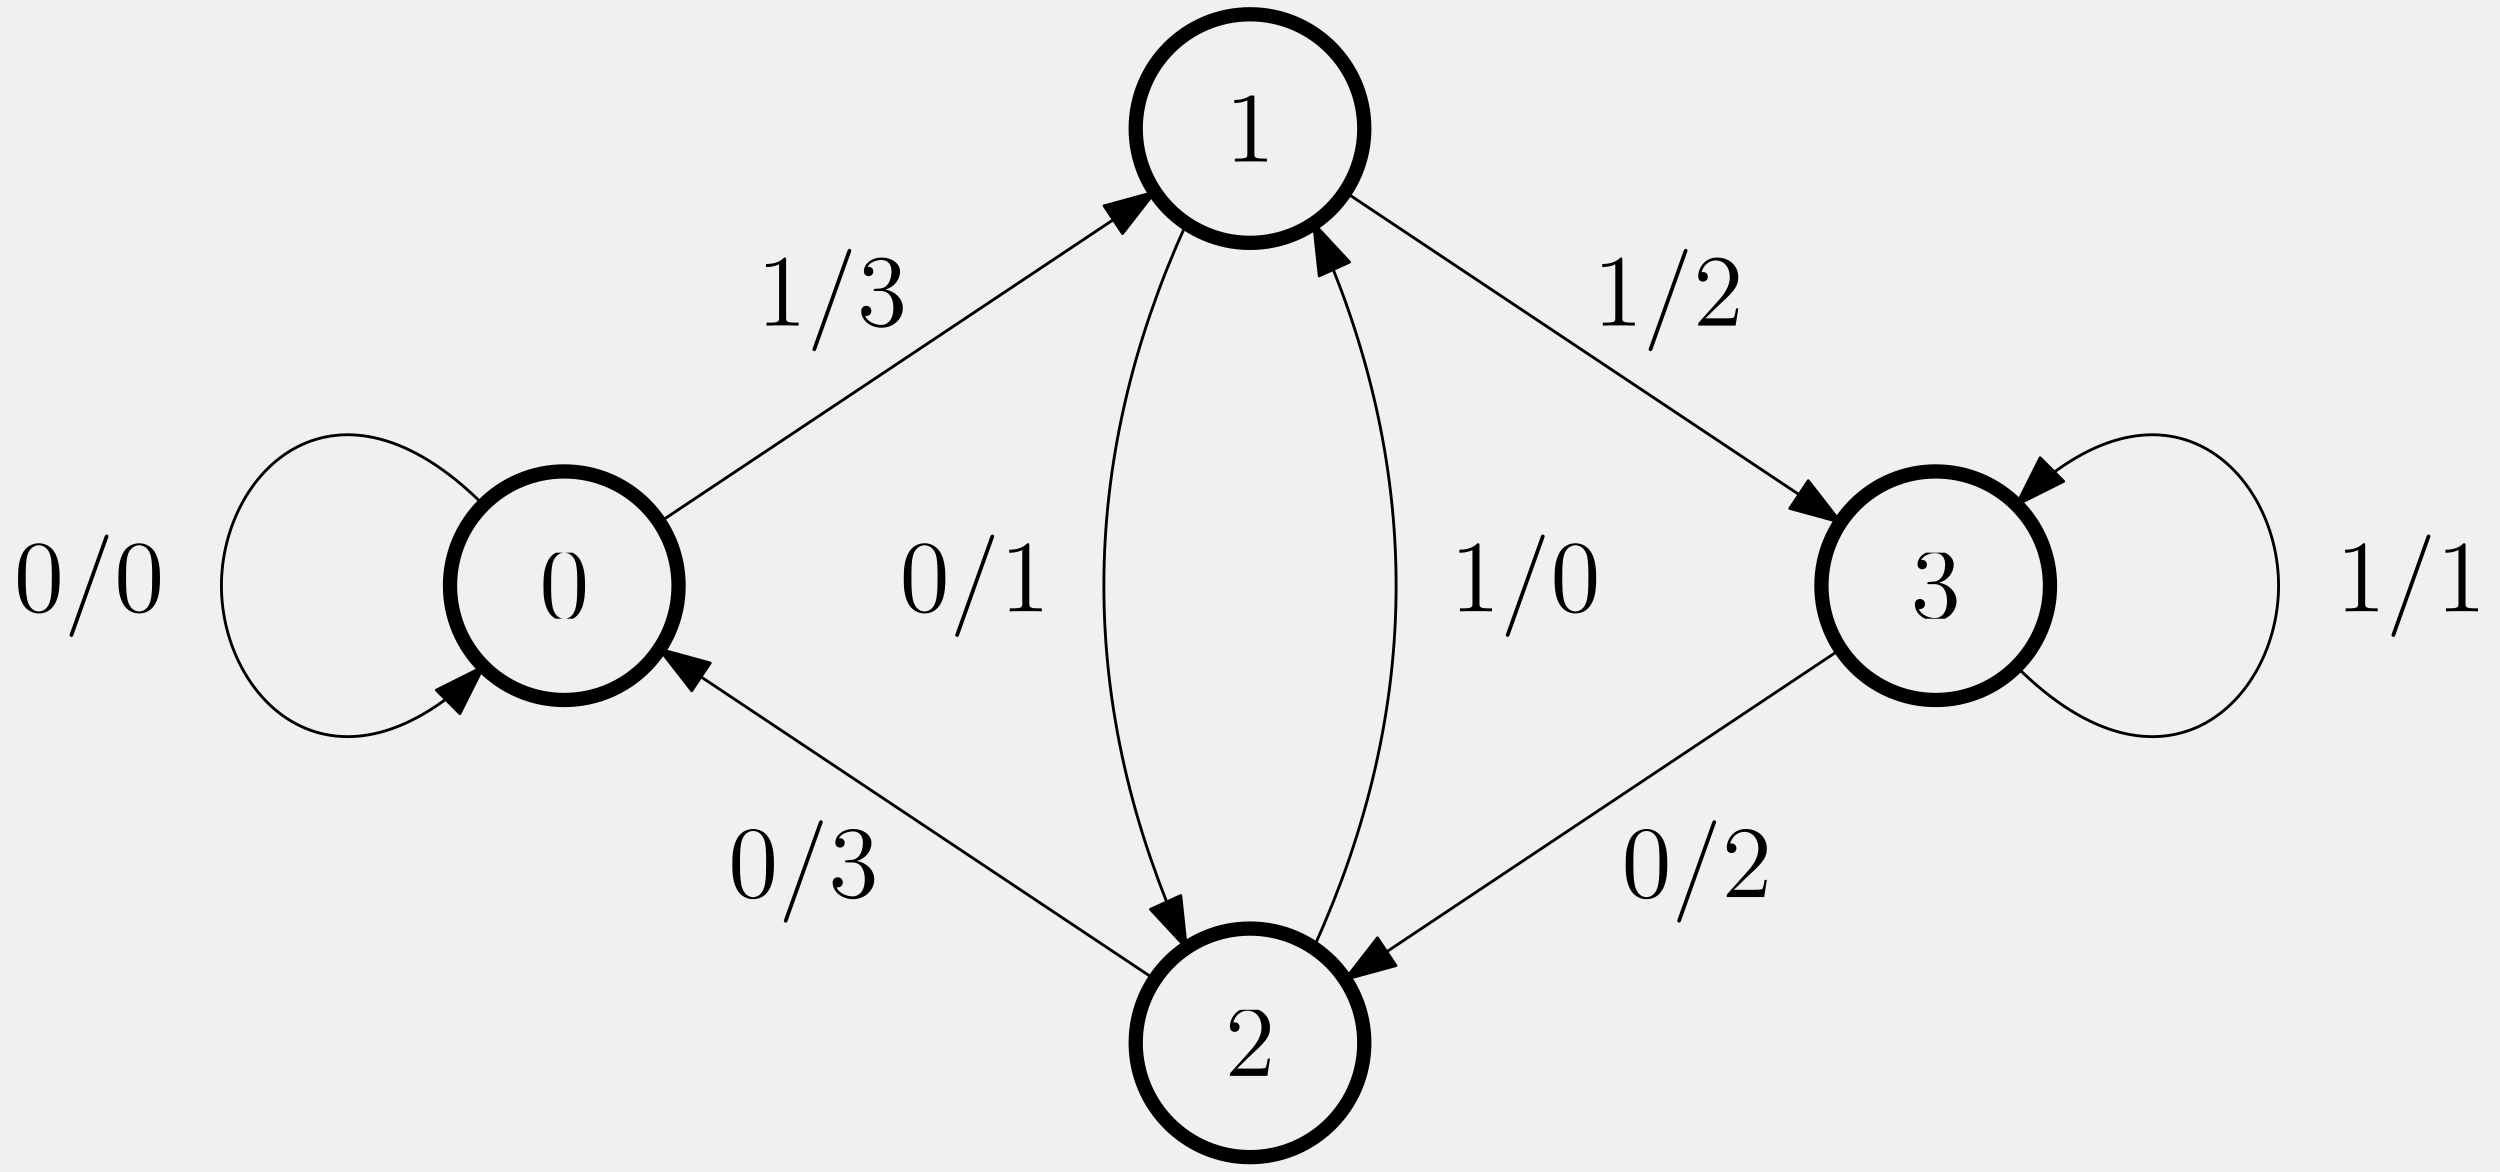
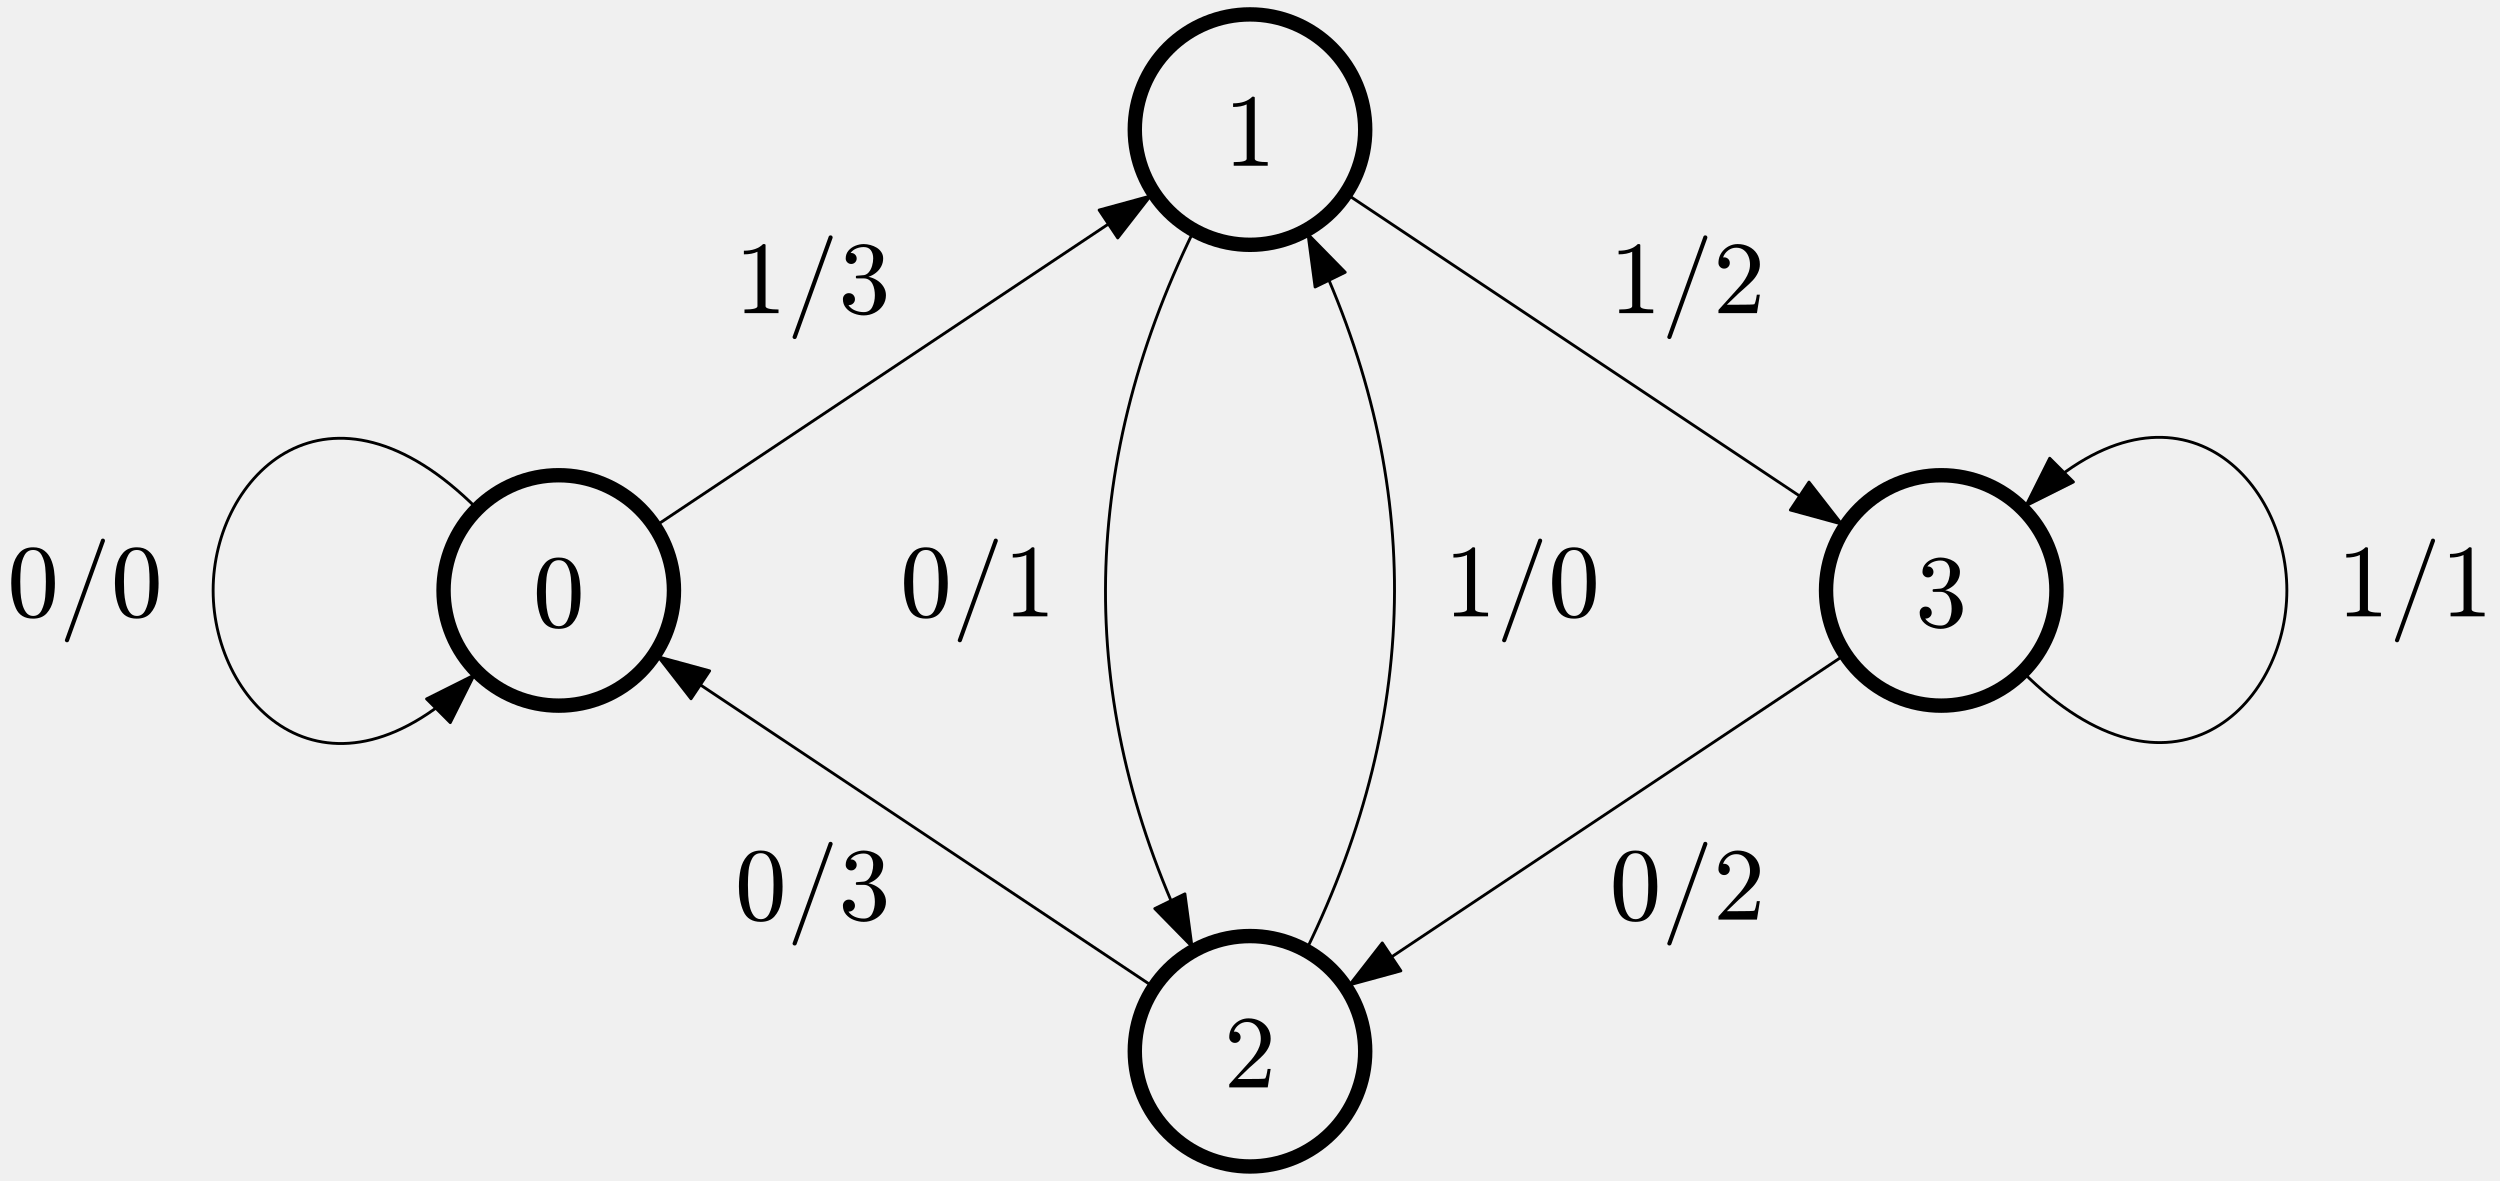
- <svg xmlns="http://www.w3.org/2000/svg" xmlns:xlink="http://www.w3.org/1999/xlink" width="350" height="164" viewBox="0 0 350 164">
+ <svg xmlns="http://www.w3.org/2000/svg" xmlns:xlink="http://www.w3.org/1999/xlink" width="347.2" height="164" viewBox="0 0 347.2 164" version="1.1">
  <style>
-       .fill { fill: black; }
-       .stroke { stroke: black; }
-       @media (prefers-color-scheme: dark) {
-         .fill { fill: white; }
-         .stroke { stroke: white; }
-       }
-     </style>
+ svg { color: black; fill: currentColor; }
+ @media (prefers-color-scheme: dark) { svg { color: white; } }
+ </style>
  <defs>
-     <g>
-       <g id="glyph-0-0">
-         <path d="M 4.125 -9.188 C 4.125 -9.531 4.125 -9.531 3.844 -9.531 C 3.5 -9.156 2.781 -8.625 1.312 -8.625 L 1.312 -8.203 C 1.641 -8.203 2.359 -8.203 3.141 -8.578 L 3.141 -1.109 C 3.141 -0.594 3.094 -0.422 1.844 -0.422 L 1.391 -0.422 L 1.391 0 C 1.781 -0.031 3.172 -0.031 3.641 -0.031 C 4.109 -0.031 5.5 -0.031 5.875 0 L 5.875 -0.422 L 5.438 -0.422 C 4.172 -0.422 4.125 -0.594 4.125 -1.109 Z M 4.125 -9.188 " />
+     <style type="text/css">*{stroke-linejoin: round; stroke-linecap: butt}</style>
+   </defs>
+   <g id="figure_1">
+     <g id="patch_1">
+       <path d="M -0 164 L 347.2 164 L 347.2 0 L -0 0 L -0 164 z " style="fill: none" />
+     </g>
+     <g id="axes_1">
+       <g id="patch_2">
+         <path d="M 66.286 70.686 C 45.6 50 29.6 66 29.6 82 C 29.6 98 45.6 114 65.839 93.761 " style="fill: none; stroke: currentColor; stroke-width: 0.4; stroke-linecap: round" />
+         <path d="M 59.241 97.064 L 65.839 93.761 L 62.536 100.359 z " style="stroke: currentColor; stroke-width: 0.4; stroke-linecap: round" />
      </g>
-       <g id="glyph-0-1">
-         <path d="M 6.422 -4.594 C 6.422 -5.781 6.359 -6.938 5.844 -8.031 C 5.25 -9.219 4.219 -9.531 3.516 -9.531 C 2.688 -9.531 1.656 -9.125 1.141 -7.938 C 0.734 -7.031 0.594 -6.141 0.594 -4.594 C 0.594 -3.203 0.688 -2.156 1.203 -1.141 C 1.766 -0.047 2.75 0.297 3.5 0.297 C 4.75 0.297 5.469 -0.438 5.875 -1.281 C 6.391 -2.359 6.422 -3.766 6.422 -4.594 Z M 3.5 0.016 C 3.047 0.016 2.109 -0.25 1.844 -1.812 C 1.672 -2.672 1.672 -3.766 1.672 -4.766 C 1.672 -5.938 1.672 -7 1.906 -7.844 C 2.156 -8.812 2.891 -9.25 3.5 -9.25 C 4.047 -9.25 4.875 -8.922 5.156 -7.688 C 5.328 -6.875 5.328 -5.734 5.328 -4.766 C 5.328 -3.797 5.328 -2.719 5.172 -1.844 C 4.906 -0.266 4 0.016 3.5 0.016 Z M 3.5 0.016 " />
+       <g id="patch_3">
+         <path d="M 280.914 93.314 C 301.6 114 317.6 98 317.6 82 C 317.6 66 301.6 50 281.361 70.239 " style="fill: none; stroke: currentColor; stroke-width: 0.4; stroke-linecap: round" />
+         <path d="M 287.959 66.936 L 281.361 70.239 L 284.664 63.641 z " style="stroke: currentColor; stroke-width: 0.4; stroke-linecap: round" />
      </g>
-       <g id="glyph-0-2">
-         <path d="M 2.641 -5.156 C 2.391 -5.141 2.344 -5.125 2.344 -4.984 C 2.344 -4.844 2.406 -4.844 2.672 -4.844 L 3.328 -4.844 C 4.547 -4.844 5.094 -3.844 5.094 -2.469 C 5.094 -0.594 4.109 -0.094 3.406 -0.094 C 2.719 -0.094 1.547 -0.422 1.141 -1.359 C 1.594 -1.297 2.016 -1.547 2.016 -2.062 C 2.016 -2.484 1.703 -2.766 1.312 -2.766 C 0.969 -2.766 0.594 -2.562 0.594 -2.016 C 0.594 -0.75 1.859 0.297 3.453 0.297 C 5.156 0.297 6.422 -1 6.422 -2.453 C 6.422 -3.766 5.359 -4.812 3.984 -5.047 C 5.234 -5.406 6.031 -6.453 6.031 -7.578 C 6.031 -8.703 4.859 -9.531 3.469 -9.531 C 2.031 -9.531 0.969 -8.656 0.969 -7.609 C 0.969 -7.047 1.422 -6.922 1.641 -6.922 C 1.938 -6.922 2.281 -7.141 2.281 -7.578 C 2.281 -8.031 1.938 -8.234 1.625 -8.234 C 1.531 -8.234 1.5 -8.234 1.469 -8.219 C 2.016 -9.188 3.359 -9.188 3.422 -9.188 C 3.906 -9.188 4.828 -8.984 4.828 -7.578 C 4.828 -7.297 4.797 -6.5 4.375 -5.875 C 3.938 -5.25 3.453 -5.203 3.062 -5.188 Z M 2.641 -5.156 " />
+       <g id="line2d_1">
+         <defs>
+           <path id="mb777eaa514" d="M 0 16 C 4.243 16 8.313 14.314 11.314 11.314 C 14.314 8.313 16 4.243 16 0 C 16 -4.243 14.314 -8.313 11.314 -11.314 C 8.313 -14.314 4.243 -16 0 -16 C -4.243 -16 -8.313 -14.314 -11.314 -11.314 C -14.314 -8.313 -16 -4.243 -16 0 C -16 4.243 -14.314 8.313 -11.314 11.314 C -8.313 14.314 -4.243 16 0 16 z " style="stroke: currentColor; stroke-width: 2" />
+         </defs>
+         <g clip-path="url(#p39456b3a2c)">
+           <use xlink:href="#mb777eaa514" x="77.6" y="82" style="fill-opacity: 0; stroke: currentColor; stroke-width: 2" />
+         </g>
      </g>
-       <g id="glyph-0-3">
-         <path d="M 6.312 -2.406 L 6 -2.406 C 5.953 -2.172 5.844 -1.375 5.688 -1.141 C 5.594 -1.016 4.781 -1.016 4.344 -1.016 L 1.688 -1.016 C 2.078 -1.344 2.953 -2.266 3.328 -2.609 C 5.516 -4.625 6.312 -5.359 6.312 -6.781 C 6.312 -8.438 5 -9.531 3.344 -9.531 C 1.672 -9.531 0.703 -8.125 0.703 -6.891 C 0.703 -6.156 1.328 -6.156 1.375 -6.156 C 1.672 -6.156 2.047 -6.375 2.047 -6.828 C 2.047 -7.234 1.781 -7.5 1.375 -7.5 C 1.25 -7.5 1.219 -7.5 1.172 -7.484 C 1.453 -8.469 2.219 -9.125 3.156 -9.125 C 4.375 -9.125 5.125 -8.109 5.125 -6.781 C 5.125 -5.562 4.422 -4.5 3.594 -3.578 L 0.703 -0.344 L 0.703 0 L 5.938 0 Z M 6.312 -2.406 " />
+       <g id="line2d_2">
+         <g clip-path="url(#p39456b3a2c)">
+           <use xlink:href="#mb777eaa514" x="173.6" y="18" style="fill-opacity: 0; stroke: currentColor; stroke-width: 2" />
+         </g>
      </g>
-       <g id="glyph-1-0">
-         <path d="M 6.422 -4.594 C 6.422 -5.781 6.359 -6.938 5.844 -8.031 C 5.25 -9.219 4.219 -9.531 3.516 -9.531 C 2.688 -9.531 1.656 -9.125 1.141 -7.938 C 0.734 -7.031 0.594 -6.141 0.594 -4.594 C 0.594 -3.203 0.688 -2.156 1.203 -1.141 C 1.766 -0.047 2.75 0.297 3.5 0.297 C 4.75 0.297 5.469 -0.438 5.875 -1.281 C 6.391 -2.359 6.422 -3.766 6.422 -4.594 Z M 3.5 0.016 C 3.047 0.016 2.109 -0.25 1.844 -1.812 C 1.672 -2.672 1.672 -3.766 1.672 -4.766 C 1.672 -5.938 1.672 -7 1.906 -7.844 C 2.156 -8.812 2.891 -9.25 3.5 -9.25 C 4.047 -9.25 4.875 -8.922 5.156 -7.688 C 5.328 -6.875 5.328 -5.734 5.328 -4.766 C 5.328 -3.797 5.328 -2.719 5.172 -1.844 C 4.906 -0.266 4 0.016 3.5 0.016 Z M 3.5 0.016 " />
+       <g id="line2d_3">
+         <g clip-path="url(#p39456b3a2c)">
+           <use xlink:href="#mb777eaa514" x="173.6" y="146" style="fill-opacity: 0; stroke: currentColor; stroke-width: 2" />
+         </g>
      </g>
-       <g id="glyph-1-1">
-         <path d="M 4.125 -9.188 C 4.125 -9.531 4.125 -9.531 3.844 -9.531 C 3.5 -9.156 2.781 -8.625 1.312 -8.625 L 1.312 -8.203 C 1.641 -8.203 2.359 -8.203 3.141 -8.578 L 3.141 -1.109 C 3.141 -0.594 3.094 -0.422 1.844 -0.422 L 1.391 -0.422 L 1.391 0 C 1.781 -0.031 3.172 -0.031 3.641 -0.031 C 4.109 -0.031 5.5 -0.031 5.875 0 L 5.875 -0.422 L 5.438 -0.422 C 4.172 -0.422 4.125 -0.594 4.125 -1.109 Z M 4.125 -9.188 " />
+       <g id="line2d_4">
+         <g clip-path="url(#p39456b3a2c)">
+           <use xlink:href="#mb777eaa514" x="269.6" y="82" style="fill-opacity: 0; stroke: currentColor; stroke-width: 2" />
+         </g>
      </g>
-       <g id="glyph-2-0">
-         <path d="M 6.156 -10.234 C 6.156 -10.234 6.234 -10.453 6.234 -10.484 C 6.234 -10.656 6.094 -10.75 5.984 -10.75 C 5.906 -10.75 5.781 -10.75 5.672 -10.438 L 0.859 3.062 C 0.859 3.062 0.781 3.281 0.781 3.312 C 0.781 3.484 0.922 3.578 1.031 3.578 C 1.125 3.578 1.25 3.578 1.344 3.266 Z M 6.156 -10.234 " />
+       <g id="text_1">
+         <g transform="translate(74 87.07656) scale(0.144 -0.144)">
+           <defs>
+             <path id="Cmr10-28" d="M 1600 -141 Q 816 -141 533 504 Q 250 1150 250 2041 Q 250 2597 351 3087 Q 453 3578 754 3920 Q 1056 4263 1600 4263 Q 2022 4263 2290 4056 Q 2559 3850 2700 3523 Q 2841 3197 2892 2823 Q 2944 2450 2944 2041 Q 2944 1491 2842 1011 Q 2741 531 2444 195 Q 2147 -141 1600 -141 z M 1600 25 Q 1956 25 2131 390 Q 2306 756 2347 1200 Q 2388 1644 2388 2144 Q 2388 2625 2347 3031 Q 2306 3438 2132 3767 Q 1959 4097 1600 4097 Q 1238 4097 1063 3765 Q 888 3434 847 3029 Q 806 2625 806 2144 Q 806 1788 823 1472 Q 841 1156 916 820 Q 991 484 1158 254 Q 1325 25 1600 25 z " transform="scale(0.015625)" />
+           </defs>
+           <use xlink:href="#Cmr10-28" transform="translate(0 0.390625)" />
+         </g>
      </g>
-       <g id="glyph-3-0">
-         <path d="M 6.422 -4.594 C 6.422 -5.781 6.359 -6.938 5.844 -8.031 C 5.25 -9.219 4.219 -9.531 3.516 -9.531 C 2.688 -9.531 1.656 -9.125 1.141 -7.938 C 0.734 -7.031 0.594 -6.141 0.594 -4.594 C 0.594 -3.203 0.688 -2.156 1.203 -1.141 C 1.766 -0.047 2.75 0.297 3.5 0.297 C 4.75 0.297 5.469 -0.438 5.875 -1.281 C 6.391 -2.359 6.422 -3.766 6.422 -4.594 Z M 3.5 0.016 C 3.047 0.016 2.109 -0.25 1.844 -1.812 C 1.672 -2.672 1.672 -3.766 1.672 -4.766 C 1.672 -5.938 1.672 -7 1.906 -7.844 C 2.156 -8.812 2.891 -9.25 3.5 -9.25 C 4.047 -9.25 4.875 -8.922 5.156 -7.688 C 5.328 -6.875 5.328 -5.734 5.328 -4.766 C 5.328 -3.797 5.328 -2.719 5.172 -1.844 C 4.906 -0.266 4 0.016 3.5 0.016 Z M 3.5 0.016 " />
+       <g id="text_2">
+         <g transform="translate(170 23.07656) scale(0.144 -0.144)">
+           <defs>
+             <path id="Cmr10-64" d="M 594 0 L 594 225 Q 1394 225 1394 428 L 1394 3788 Q 1063 3628 556 3628 L 556 3853 Q 1341 3853 1741 4263 L 1831 4263 Q 1853 4263 1873 4245 Q 1894 4228 1894 4206 L 1894 428 Q 1894 225 2694 225 L 2694 0 L 594 0 z " transform="scale(0.015625)" />
+           </defs>
+           <use xlink:href="#Cmr10-64" transform="translate(0 0.390625)" />
+         </g>
      </g>
-       <g id="glyph-3-1">
-         <path d="M 4.125 -9.188 C 4.125 -9.531 4.125 -9.531 3.844 -9.531 C 3.5 -9.156 2.781 -8.625 1.312 -8.625 L 1.312 -8.203 C 1.641 -8.203 2.359 -8.203 3.141 -8.578 L 3.141 -1.109 C 3.141 -0.594 3.094 -0.422 1.844 -0.422 L 1.391 -0.422 L 1.391 0 C 1.781 -0.031 3.172 -0.031 3.641 -0.031 C 4.109 -0.031 5.5 -0.031 5.875 0 L 5.875 -0.422 L 5.438 -0.422 C 4.172 -0.422 4.125 -0.594 4.125 -1.109 Z M 4.125 -9.188 " />
+       <g id="text_3">
+         <g transform="translate(170 151.0766) scale(0.144 -0.144)">
+           <defs>
+             <path id="Cmr10-31" d="M 319 0 L 319 172 Q 319 188 331 206 L 1325 1306 Q 1550 1550 1690 1715 Q 1831 1881 1968 2097 Q 2106 2313 2186 2536 Q 2266 2759 2266 3009 Q 2266 3272 2169 3511 Q 2072 3750 1880 3894 Q 1688 4038 1416 4038 Q 1138 4038 916 3870 Q 694 3703 603 3438 Q 628 3444 672 3444 Q 816 3444 917 3347 Q 1019 3250 1019 3097 Q 1019 2950 917 2848 Q 816 2747 672 2747 Q 522 2747 420 2851 Q 319 2956 319 3097 Q 319 3338 409 3548 Q 500 3759 670 3923 Q 841 4088 1055 4175 Q 1269 4263 1509 4263 Q 1875 4263 2190 4108 Q 2506 3953 2690 3670 Q 2875 3388 2875 3009 Q 2875 2731 2753 2481 Q 2631 2231 2440 2026 Q 2250 1822 1953 1562 Q 1656 1303 1563 1216 L 838 519 L 1453 519 Q 1906 519 2211 526 Q 2516 534 2534 550 Q 2609 631 2688 1141 L 2875 1141 L 2694 0 L 319 0 z " transform="scale(0.015625)" />
+           </defs>
+           <use xlink:href="#Cmr10-31" transform="translate(0 0.390625)" />
+         </g>
      </g>
-       <g id="glyph-3-2">
-         <path d="M 6.312 -2.406 L 6 -2.406 C 5.953 -2.172 5.844 -1.375 5.688 -1.141 C 5.594 -1.016 4.781 -1.016 4.344 -1.016 L 1.688 -1.016 C 2.078 -1.344 2.953 -2.266 3.328 -2.609 C 5.516 -4.625 6.312 -5.359 6.312 -6.781 C 6.312 -8.438 5 -9.531 3.344 -9.531 C 1.672 -9.531 0.703 -8.125 0.703 -6.891 C 0.703 -6.156 1.328 -6.156 1.375 -6.156 C 1.672 -6.156 2.047 -6.375 2.047 -6.828 C 2.047 -7.234 1.781 -7.5 1.375 -7.5 C 1.25 -7.5 1.219 -7.5 1.172 -7.484 C 1.453 -8.469 2.219 -9.125 3.156 -9.125 C 4.375 -9.125 5.125 -8.109 5.125 -6.781 C 5.125 -5.562 4.422 -4.5 3.594 -3.578 L 0.703 -0.344 L 0.703 0 L 5.938 0 Z M 6.312 -2.406 " />
+       <g id="text_4">
+         <g transform="translate(266 87.07656) scale(0.144 -0.144)">
+           <defs>
+             <path id="Cmr10-6e" d="M 609 494 Q 759 275 1012 169 Q 1266 63 1556 63 Q 1928 63 2084 380 Q 2241 697 2241 1100 Q 2241 1281 2208 1462 Q 2175 1644 2097 1800 Q 2019 1956 1883 2050 Q 1747 2144 1550 2144 L 1125 2144 Q 1069 2144 1069 2203 L 1069 2259 Q 1069 2309 1125 2309 L 1478 2338 Q 1703 2338 1851 2506 Q 2000 2675 2069 2917 Q 2138 3159 2138 3378 Q 2138 3684 1994 3881 Q 1850 4078 1556 4078 Q 1313 4078 1091 3986 Q 869 3894 738 3706 Q 750 3709 759 3711 Q 769 3713 781 3713 Q 925 3713 1022 3613 Q 1119 3513 1119 3372 Q 1119 3234 1022 3134 Q 925 3034 781 3034 Q 641 3034 541 3134 Q 441 3234 441 3372 Q 441 3647 606 3850 Q 772 4053 1033 4158 Q 1294 4263 1556 4263 Q 1750 4263 1965 4205 Q 2181 4147 2356 4039 Q 2531 3931 2642 3762 Q 2753 3594 2753 3378 Q 2753 3109 2633 2881 Q 2513 2653 2303 2487 Q 2094 2322 1844 2241 Q 2122 2188 2372 2031 Q 2622 1875 2773 1631 Q 2925 1388 2925 1106 Q 2925 753 2731 467 Q 2538 181 2222 20 Q 1906 -141 1556 -141 Q 1256 -141 954 -26 Q 653 88 461 316 Q 269 544 269 863 Q 269 1022 375 1128 Q 481 1234 641 1234 Q 744 1234 830 1186 Q 916 1138 964 1050 Q 1013 963 1013 863 Q 1013 706 903 600 Q 794 494 641 494 L 609 494 z " transform="scale(0.015625)" />
+           </defs>
+           <use xlink:href="#Cmr10-6e" transform="translate(0 0.390625)" />
+         </g>
      </g>
-       <g id="glyph-3-3">
-         <path d="M 2.641 -5.156 C 2.391 -5.141 2.344 -5.125 2.344 -4.984 C 2.344 -4.844 2.406 -4.844 2.672 -4.844 L 3.328 -4.844 C 4.547 -4.844 5.094 -3.844 5.094 -2.469 C 5.094 -0.594 4.109 -0.094 3.406 -0.094 C 2.719 -0.094 1.547 -0.422 1.141 -1.359 C 1.594 -1.297 2.016 -1.547 2.016 -2.062 C 2.016 -2.484 1.703 -2.766 1.312 -2.766 C 0.969 -2.766 0.594 -2.562 0.594 -2.016 C 0.594 -0.75 1.859 0.297 3.453 0.297 C 5.156 0.297 6.422 -1 6.422 -2.453 C 6.422 -3.766 5.359 -4.812 3.984 -5.047 C 5.234 -5.406 6.031 -6.453 6.031 -7.578 C 6.031 -8.703 4.859 -9.531 3.469 -9.531 C 2.031 -9.531 0.969 -8.656 0.969 -7.609 C 0.969 -7.047 1.422 -6.922 1.641 -6.922 C 1.938 -6.922 2.281 -7.141 2.281 -7.578 C 2.281 -8.031 1.938 -8.234 1.625 -8.234 C 1.531 -8.234 1.5 -8.234 1.469 -8.219 C 2.016 -9.188 3.359 -9.188 3.422 -9.188 C 3.906 -9.188 4.828 -8.984 4.828 -7.578 C 4.828 -7.297 4.797 -6.5 4.375 -5.875 C 3.938 -5.25 3.453 -5.203 3.062 -5.188 Z M 2.641 -5.156 " />
+       <g id="text_5">
+         <g transform="translate(1 85.6) scale(0.144 -0.144)">
+           <defs>
+             <path id="Cmmi10-62" d="M 359 -1472 Q 359 -1453 366 -1447 L 2591 4722 Q 2603 4759 2634 4779 Q 2666 4800 2706 4800 Q 2763 4800 2798 4765 Q 2834 4731 2834 4672 L 2834 4647 L 609 -1522 Q 572 -1600 488 -1600 Q 434 -1600 396 -1562 Q 359 -1525 359 -1472 z " transform="scale(0.015625)" />
+           </defs>
+           <use xlink:href="#Cmr10-28" />
+           <use xlink:href="#Cmmi10-62" transform="translate(50 0)" />
+           <use xlink:href="#Cmr10-28" transform="translate(100 0)" />
+         </g>
+       </g>
+       <g id="patch_4">
+         <path d="M 90.915 73.123 Q 125.602 49.998 159.763 27.225 " style="fill: none; stroke: currentColor; stroke-width: 0.4; stroke-linecap: round" />
+         <path d="M 152.646 29.169 L 159.763 27.225 L 155.231 33.047 z " style="stroke: currentColor; stroke-width: 0.4; stroke-linecap: round" />
+       </g>
+       <g id="text_6">
+         <g transform="translate(102.0585 43.48782) scale(0.144 -0.144)">
+           <use xlink:href="#Cmr10-64" />
+           <use xlink:href="#Cmmi10-62" transform="translate(50 0)" />
+           <use xlink:href="#Cmr10-6e" transform="translate(100 0)" />
+         </g>
+       </g>
+       <g id="patch_5">
+         <path d="M 165.817 31.98 Q 141.383 82.001 165.54 131.453 " style="fill: none; stroke: currentColor; stroke-width: 0.4; stroke-linecap: round" />
+         <path d="M 164.561 124.141 L 165.54 131.453 L 160.374 126.186 z " style="stroke: currentColor; stroke-width: 0.4; stroke-linecap: round" />
+       </g>
+       <g id="text_7">
+         <g transform="translate(125 85.6) scale(0.144 -0.144)">
+           <use xlink:href="#Cmr10-28" />
+           <use xlink:href="#Cmmi10-62" transform="translate(50 0)" />
+           <use xlink:href="#Cmr10-64" transform="translate(100 0)" />
+         </g>
+       </g>
+       <g id="patch_6">
+         <path d="M 186.915 26.877 Q 221.602 50.002 255.763 72.775 " style="fill: none; stroke: currentColor; stroke-width: 0.4; stroke-linecap: round" />
+         <path d="M 251.231 66.953 L 255.763 72.775 L 248.646 70.831 z " style="stroke: currentColor; stroke-width: 0.4; stroke-linecap: round" />
+       </g>
+       <g id="text_8">
+         <g transform="translate(223.5415 43.48782) scale(0.144 -0.144)">
+           <use xlink:href="#Cmr10-64" />
+           <use xlink:href="#Cmmi10-62" transform="translate(50 0)" />
+           <use xlink:href="#Cmr10-31" transform="translate(100 0)" />
+         </g>
+       </g>
+       <g id="patch_7">
+         <path d="M 160.285 137.123 Q 125.598 113.998 91.437 91.225 " style="fill: none; stroke: currentColor; stroke-width: 0.4; stroke-linecap: round" />
+         <path d="M 95.969 97.047 L 91.437 91.225 L 98.554 93.169 z " style="stroke: currentColor; stroke-width: 0.4; stroke-linecap: round" />
+       </g>
+       <g id="text_9">
+         <g transform="translate(102.0585 127.7122) scale(0.144 -0.144)">
+           <use xlink:href="#Cmr10-28" />
+           <use xlink:href="#Cmmi10-62" transform="translate(50 0)" />
+           <use xlink:href="#Cmr10-6e" transform="translate(100 0)" />
+         </g>
+       </g>
+       <g id="patch_8">
+         <path d="M 181.383 132.02 Q 205.817 81.999 181.66 32.547 " style="fill: none; stroke: currentColor; stroke-width: 0.4; stroke-linecap: round" />
+         <path d="M 182.639 39.859 L 181.66 32.547 L 186.826 37.814 z " style="stroke: currentColor; stroke-width: 0.4; stroke-linecap: round" />
+       </g>
+       <g id="text_10">
+         <g transform="translate(200.6 85.6) scale(0.144 -0.144)">
+           <use xlink:href="#Cmr10-64" />
+           <use xlink:href="#Cmmi10-62" transform="translate(50 0)" />
+           <use xlink:href="#Cmr10-28" transform="translate(100 0)" />
+         </g>
+       </g>
+       <g id="patch_9">
+         <path d="M 256.285 90.877 Q 221.598 114.002 187.437 136.775 " style="fill: none; stroke: currentColor; stroke-width: 0.4; stroke-linecap: round" />
+         <path d="M 194.554 134.831 L 187.437 136.775 L 191.969 130.953 z " style="stroke: currentColor; stroke-width: 0.4; stroke-linecap: round" />
+       </g>
+       <g id="text_11">
+         <g transform="translate(223.5415 127.7122) scale(0.144 -0.144)">
+           <use xlink:href="#Cmr10-28" />
+           <use xlink:href="#Cmmi10-62" transform="translate(50 0)" />
+           <use xlink:href="#Cmr10-31" transform="translate(100 0)" />
+         </g>
+       </g>
+       <g id="text_12">
+         <g transform="translate(324.6 85.6) scale(0.144 -0.144)">
+           <use xlink:href="#Cmr10-64" />
+           <use xlink:href="#Cmmi10-62" transform="translate(50 0)" />
+           <use xlink:href="#Cmr10-64" transform="translate(100 0)" />
+         </g>
      </g>
    </g>
-     <clipPath id="clip-0">
-       <path clip-rule="nonzero" d="M 172 13.375 L 178 13.375 L 178 22.621 L 172 22.621 Z M 172 13.375 " />
-     </clipPath>
-     <clipPath id="clip-1">
-       <path clip-rule="nonzero" d="M 76 77.375 L 82 77.375 L 82 86.621 L 76 86.621 Z M 76 77.375 " />
-     </clipPath>
-     <clipPath id="clip-2">
-       <path clip-rule="nonzero" d="M 268 77.375 L 274 77.375 L 274 86.621 L 268 86.621 Z M 268 77.375 " />
-     </clipPath>
-     <clipPath id="clip-3">
-       <path clip-rule="nonzero" d="M 172 141.375 L 178 141.375 L 178 150.621 L 172 150.621 Z M 172 141.375 " />
-     </clipPath>
-     <clipPath id="clip-4">
-       <path clip-rule="nonzero" d="M 9 74.824 L 16 74.824 L 16 89.172 L 9 89.172 Z M 9 74.824 " />
-     </clipPath>
-     <clipPath id="clip-5">
-       <path clip-rule="nonzero" d="M 334 74.824 L 341 74.824 L 341 89.172 L 334 89.172 Z M 334 74.824 " />
-     </clipPath>
-     <clipPath id="clip-6">
-       <path clip-rule="nonzero" d="M 230 34.824 L 237 34.824 L 237 49.172 L 230 49.172 Z M 230 34.824 " />
-     </clipPath>
-     <clipPath id="clip-7">
-       <path clip-rule="nonzero" d="M 234 114.824 L 241 114.824 L 241 129.172 L 234 129.172 Z M 234 114.824 " />
-     </clipPath>
-     <clipPath id="clip-8">
-       <path clip-rule="nonzero" d="M 113 34.824 L 120 34.824 L 120 49.172 L 113 49.172 Z M 113 34.824 " />
-     </clipPath>
-     <clipPath id="clip-9">
-       <path clip-rule="nonzero" d="M 109 114.824 L 116 114.824 L 116 129.172 L 109 129.172 Z M 109 114.824 " />
-     </clipPath>
-     <clipPath id="clip-10">
-       <path clip-rule="nonzero" d="M 133 74.824 L 140 74.824 L 140 89.172 L 133 89.172 Z M 133 74.824 " />
-     </clipPath>
-     <clipPath id="clip-11">
-       <path clip-rule="nonzero" d="M 210 74.824 L 217 74.824 L 217 89.172 L 210 89.172 Z M 210 74.824 " />
+   </g>
+   <defs>
+     <clipPath id="p39456b3a2c">
+       <rect x="60.6" y="1" width="226" height="162" />
    </clipPath>
  </defs>
-   <path fill="none" stroke-width="2" stroke-linecap="butt" stroke-linejoin="round" stroke-opacity="1" stroke-miterlimit="10" d="M 208 704 C 208 712.836 200.836 720 192 720 C 183.164 720 176 712.836 176 704 C 176 695.164 183.164 688 192 688 C 200.836 688 208 695.164 208 704 Z M 208 704 " transform="matrix(1, 0, 0, -1, -17, 722)" class="stroke" />
-   <path fill="none" stroke-width="2" stroke-linecap="butt" stroke-linejoin="round" stroke-opacity="1" stroke-miterlimit="10" d="M 208 576 C 208 584.836 200.836 592 192 592 C 183.164 592 176 584.836 176 576 C 176 567.164 183.164 560 192 560 C 200.836 560 208 567.164 208 576 Z M 208 576 " transform="matrix(1, 0, 0, -1, -17, 722)" class="stroke" />
-   <g clip-path="url(#clip-0)">
-     <g fill-opacity="1" class="fill">
-       <use xlink:href="#glyph-0-0" x="171.488" y="22.622" />
-     </g>
-   </g>
-   <path fill="none" stroke-width="2" stroke-linecap="butt" stroke-linejoin="round" stroke-opacity="1" stroke-miterlimit="10" d="M 112 640 C 112 648.836 104.836 656 96 656 C 87.164 656 80 648.836 80 640 C 80 631.164 87.164 624 96 624 C 104.836 624 112 631.164 112 640 Z M 112 640 " transform="matrix(1, 0, 0, -1, -17, 722)" class="stroke" />
-   <g clip-path="url(#clip-1)">
-     <g fill-opacity="1" class="fill">
-       <use xlink:href="#glyph-0-1" x="75.488" y="86.623" />
-     </g>
-   </g>
-   <path fill="none" stroke-width="2" stroke-linecap="butt" stroke-linejoin="round" stroke-opacity="1" stroke-miterlimit="10" d="M 304 640 C 304 648.836 296.836 656 288 656 C 279.164 656 272 648.836 272 640 C 272 631.164 279.164 624 288 624 C 296.836 624 304 631.164 304 640 Z M 304 640 " transform="matrix(1, 0, 0, -1, -17, 722)" class="stroke" />
-   <g clip-path="url(#clip-2)">
-     <g fill-opacity="1" class="fill">
-       <use xlink:href="#glyph-0-2" x="267.488" y="86.623" />
-     </g>
-   </g>
-   <g clip-path="url(#clip-3)">
-     <g fill-opacity="1" class="fill">
-       <use xlink:href="#glyph-0-3" x="171.488" y="150.623" />
-     </g>
-   </g>
-   <path fill="none" stroke-width="0.4" stroke-linecap="butt" stroke-linejoin="round" stroke-opacity="1" stroke-miterlimit="10" d="M 178.688 584.875 L 109.312 631.125 " transform="matrix(1, 0, 0, -1, -17, 722)" class="stroke" />
-   <path fill-rule="evenodd" fill-opacity="1" stroke-width="0.4" stroke-linecap="butt" stroke-linejoin="round" stroke-opacity="1" stroke-miterlimit="10" d="M 109.312 631.125 L 113.844 625.301 L 116.43 629.18 Z M 109.312 631.125 " transform="matrix(1, 0, 0, -1, -17, 722)" class="fill stroke" />
-   <path fill="none" stroke-width="0.4" stroke-linecap="butt" stroke-linejoin="round" stroke-opacity="1" stroke-miterlimit="10" d="M 109.312 648.875 L 178.688 695.125 " transform="matrix(1, 0, 0, -1, -17, 722)" class="stroke" />
-   <path fill-rule="evenodd" fill-opacity="1" stroke-width="0.4" stroke-linecap="butt" stroke-linejoin="round" stroke-opacity="1" stroke-miterlimit="10" d="M 178.688 695.125 L 171.57 693.18 L 174.156 689.301 Z M 178.688 695.125 " transform="matrix(1, 0, 0, -1, -17, 722)" class="fill stroke" />
-   <path fill="none" stroke-width="0.4" stroke-linecap="butt" stroke-linejoin="round" stroke-opacity="1" stroke-miterlimit="10" d="M 205.312 695.125 L 274.688 648.875 " transform="matrix(1, 0, 0, -1, -17, 722)" class="stroke" />
-   <path fill-rule="evenodd" fill-opacity="1" stroke-width="0.4" stroke-linecap="butt" stroke-linejoin="round" stroke-opacity="1" stroke-miterlimit="10" d="M 274.688 648.875 L 270.156 654.699 L 267.57 650.82 Z M 274.688 648.875 " transform="matrix(1, 0, 0, -1, -17, 722)" class="fill stroke" />
-   <path fill="none" stroke-width="0.4" stroke-linecap="butt" stroke-linejoin="round" stroke-opacity="1" stroke-miterlimit="10" d="M 274.688 631.125 L 205.312 584.875 " transform="matrix(1, 0, 0, -1, -17, 722)" class="stroke" />
-   <path fill-rule="evenodd" fill-opacity="1" stroke-width="0.4" stroke-linecap="butt" stroke-linejoin="round" stroke-opacity="1" stroke-miterlimit="10" d="M 205.312 584.875 L 212.43 586.82 L 209.844 590.699 Z M 205.312 584.875 " transform="matrix(1, 0, 0, -1, -17, 722)" class="fill stroke" />
-   <path fill="none" stroke-width="0.4" stroke-linecap="butt" stroke-linejoin="round" stroke-opacity="1" stroke-miterlimit="10" d="M 183.09 589.289 C 167.695 623.098 167.695 656.902 183.09 690.711 " transform="matrix(1, 0, 0, -1, -17, 722)" class="stroke" />
-   <path fill-rule="evenodd" fill-opacity="1" stroke-width="0.4" stroke-linecap="butt" stroke-linejoin="round" stroke-opacity="1" stroke-miterlimit="10" d="M 183.09 589.289 L 182.309 596.625 L 178.066 594.695 Z M 183.09 589.289 " transform="matrix(1, 0, 0, -1, -17, 722)" class="fill stroke" />
-   <path fill="none" stroke-width="0.4" stroke-linecap="butt" stroke-linejoin="round" stroke-opacity="1" stroke-miterlimit="10" d="M 200.91 690.711 C 216.305 656.902 216.305 623.098 200.91 589.289 " transform="matrix(1, 0, 0, -1, -17, 722)" class="stroke" />
-   <path fill-rule="evenodd" fill-opacity="1" stroke-width="0.4" stroke-linecap="butt" stroke-linejoin="round" stroke-opacity="1" stroke-miterlimit="10" d="M 200.91 690.711 L 201.691 683.375 L 205.934 685.305 Z M 200.91 690.711 " transform="matrix(1, 0, 0, -1, -17, 722)" class="fill stroke" />
-   <path fill="none" stroke-width="0.4" stroke-linecap="butt" stroke-linejoin="round" stroke-opacity="1" stroke-miterlimit="10" d="M 299.312 628.688 C 320 608 336 624 336 640 C 336 656 320 672 299.312 651.312 " transform="matrix(1, 0, 0, -1, -17, 722)" class="stroke" />
-   <path fill-rule="evenodd" fill-opacity="1" stroke-width="0.4" stroke-linecap="butt" stroke-linejoin="round" stroke-opacity="1" stroke-miterlimit="10" d="M 299.312 651.312 L 305.91 654.617 L 302.617 657.91 Z M 299.312 651.312 " transform="matrix(1, 0, 0, -1, -17, 722)" class="fill stroke" />
-   <path fill="none" stroke-width="0.4" stroke-linecap="butt" stroke-linejoin="round" stroke-opacity="1" stroke-miterlimit="10" d="M 84.688 651.312 C 64 672 48 656 48 640 C 48 624 64 608 84.688 628.688 " transform="matrix(1, 0, 0, -1, -17, 722)" class="stroke" />
-   <path fill-rule="evenodd" fill-opacity="1" stroke-width="0.4" stroke-linecap="butt" stroke-linejoin="round" stroke-opacity="1" stroke-miterlimit="10" d="M 84.688 628.688 L 78.09 625.383 L 81.387 622.09 Z M 84.688 628.688 " transform="matrix(1, 0, 0, -1, -17, 722)" class="fill stroke" />
-   <g fill-opacity="1" class="fill">
-     <use xlink:href="#glyph-1-0" x="1.929" y="85.586" />
-   </g>
-   <g clip-path="url(#clip-4)">
-     <g fill-opacity="1" class="fill">
-       <use xlink:href="#glyph-2-0" x="8.953" y="85.586" />
-     </g>
-   </g>
-   <g fill-opacity="1" class="fill">
-     <use xlink:href="#glyph-3-0" x="15.976" y="85.586" />
-   </g>
-   <g fill-opacity="1" class="fill">
-     <use xlink:href="#glyph-1-1" x="327" y="85.586" />
-   </g>
-   <g clip-path="url(#clip-5)">
-     <g fill-opacity="1" class="fill">
-       <use xlink:href="#glyph-2-0" x="334.024" y="85.586" />
-     </g>
-   </g>
-   <g fill-opacity="1" class="fill">
-     <use xlink:href="#glyph-3-1" x="341.047" y="85.586" />
-   </g>
-   <g fill-opacity="1" class="fill">
-     <use xlink:href="#glyph-1-1" x="223" y="45.586" />
-   </g>
-   <g clip-path="url(#clip-6)">
-     <g fill-opacity="1" class="fill">
-       <use xlink:href="#glyph-2-0" x="230.024" y="45.586" />
-     </g>
-   </g>
-   <g fill-opacity="1" class="fill">
-     <use xlink:href="#glyph-3-2" x="237.047" y="45.586" />
-   </g>
-   <g fill-opacity="1" class="fill">
-     <use xlink:href="#glyph-1-0" x="227" y="125.586" />
-   </g>
-   <g clip-path="url(#clip-7)">
-     <g fill-opacity="1" class="fill">
-       <use xlink:href="#glyph-2-0" x="234.024" y="125.586" />
-     </g>
-   </g>
-   <g fill-opacity="1" class="fill">
-     <use xlink:href="#glyph-3-2" x="241.047" y="125.586" />
-   </g>
-   <g fill-opacity="1" class="fill">
-     <use xlink:href="#glyph-1-1" x="105.929" y="45.586" />
-   </g>
-   <g clip-path="url(#clip-8)">
-     <g fill-opacity="1" class="fill">
-       <use xlink:href="#glyph-2-0" x="112.953" y="45.586" />
-     </g>
-   </g>
-   <g fill-opacity="1" class="fill">
-     <use xlink:href="#glyph-3-3" x="119.976" y="45.586" />
-   </g>
-   <g fill-opacity="1" class="fill">
-     <use xlink:href="#glyph-1-0" x="101.929" y="125.586" />
-   </g>
-   <g clip-path="url(#clip-9)">
-     <g fill-opacity="1" class="fill">
-       <use xlink:href="#glyph-2-0" x="108.953" y="125.586" />
-     </g>
-   </g>
-   <g fill-opacity="1" class="fill">
-     <use xlink:href="#glyph-3-3" x="115.976" y="125.586" />
-   </g>
-   <g fill-opacity="1" class="fill">
-     <use xlink:href="#glyph-1-0" x="125.929" y="85.586" />
-   </g>
-   <g clip-path="url(#clip-10)">
-     <g fill-opacity="1" class="fill">
-       <use xlink:href="#glyph-2-0" x="132.953" y="85.586" />
-     </g>
-   </g>
-   <g fill-opacity="1" class="fill">
-     <use xlink:href="#glyph-3-1" x="139.976" y="85.586" />
-   </g>
-   <g fill-opacity="1" class="fill">
-     <use xlink:href="#glyph-1-1" x="203" y="85.586" />
-   </g>
-   <g clip-path="url(#clip-11)">
-     <g fill-opacity="1" class="fill">
-       <use xlink:href="#glyph-2-0" x="210.024" y="85.586" />
-     </g>
-   </g>
-   <g fill-opacity="1" class="fill">
-     <use xlink:href="#glyph-3-0" x="217.047" y="85.586" />
-   </g>
</svg>
